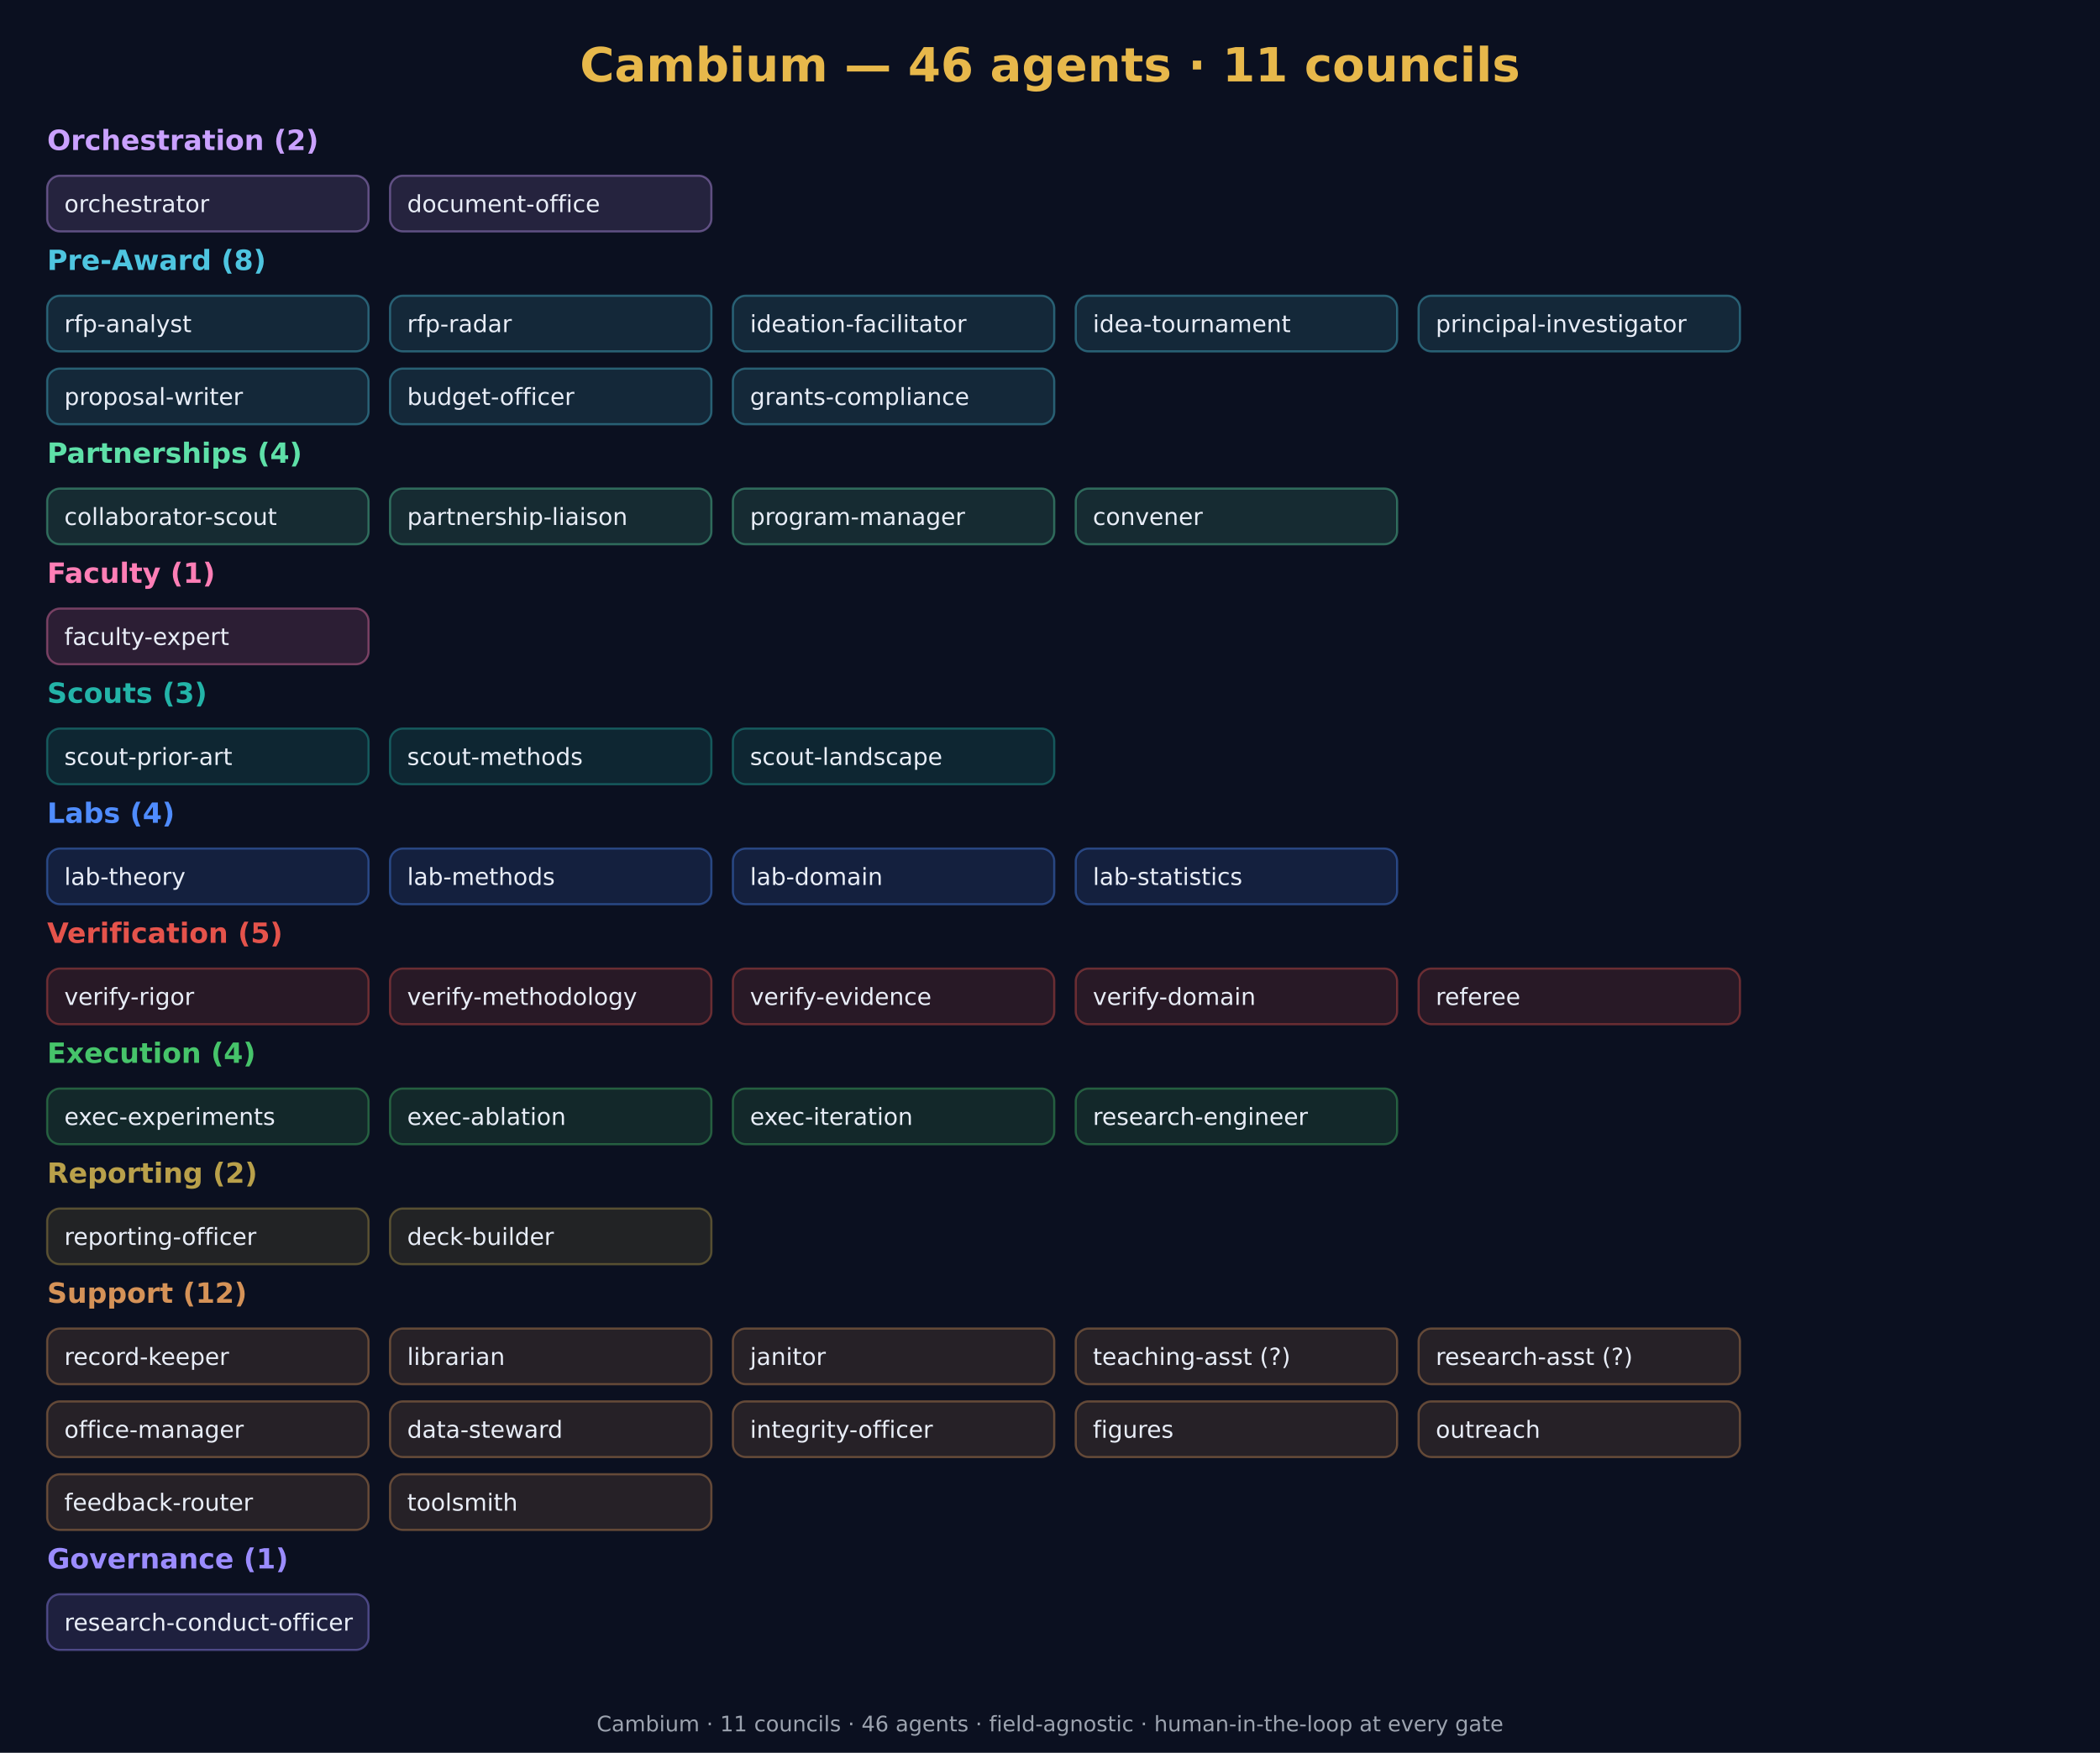
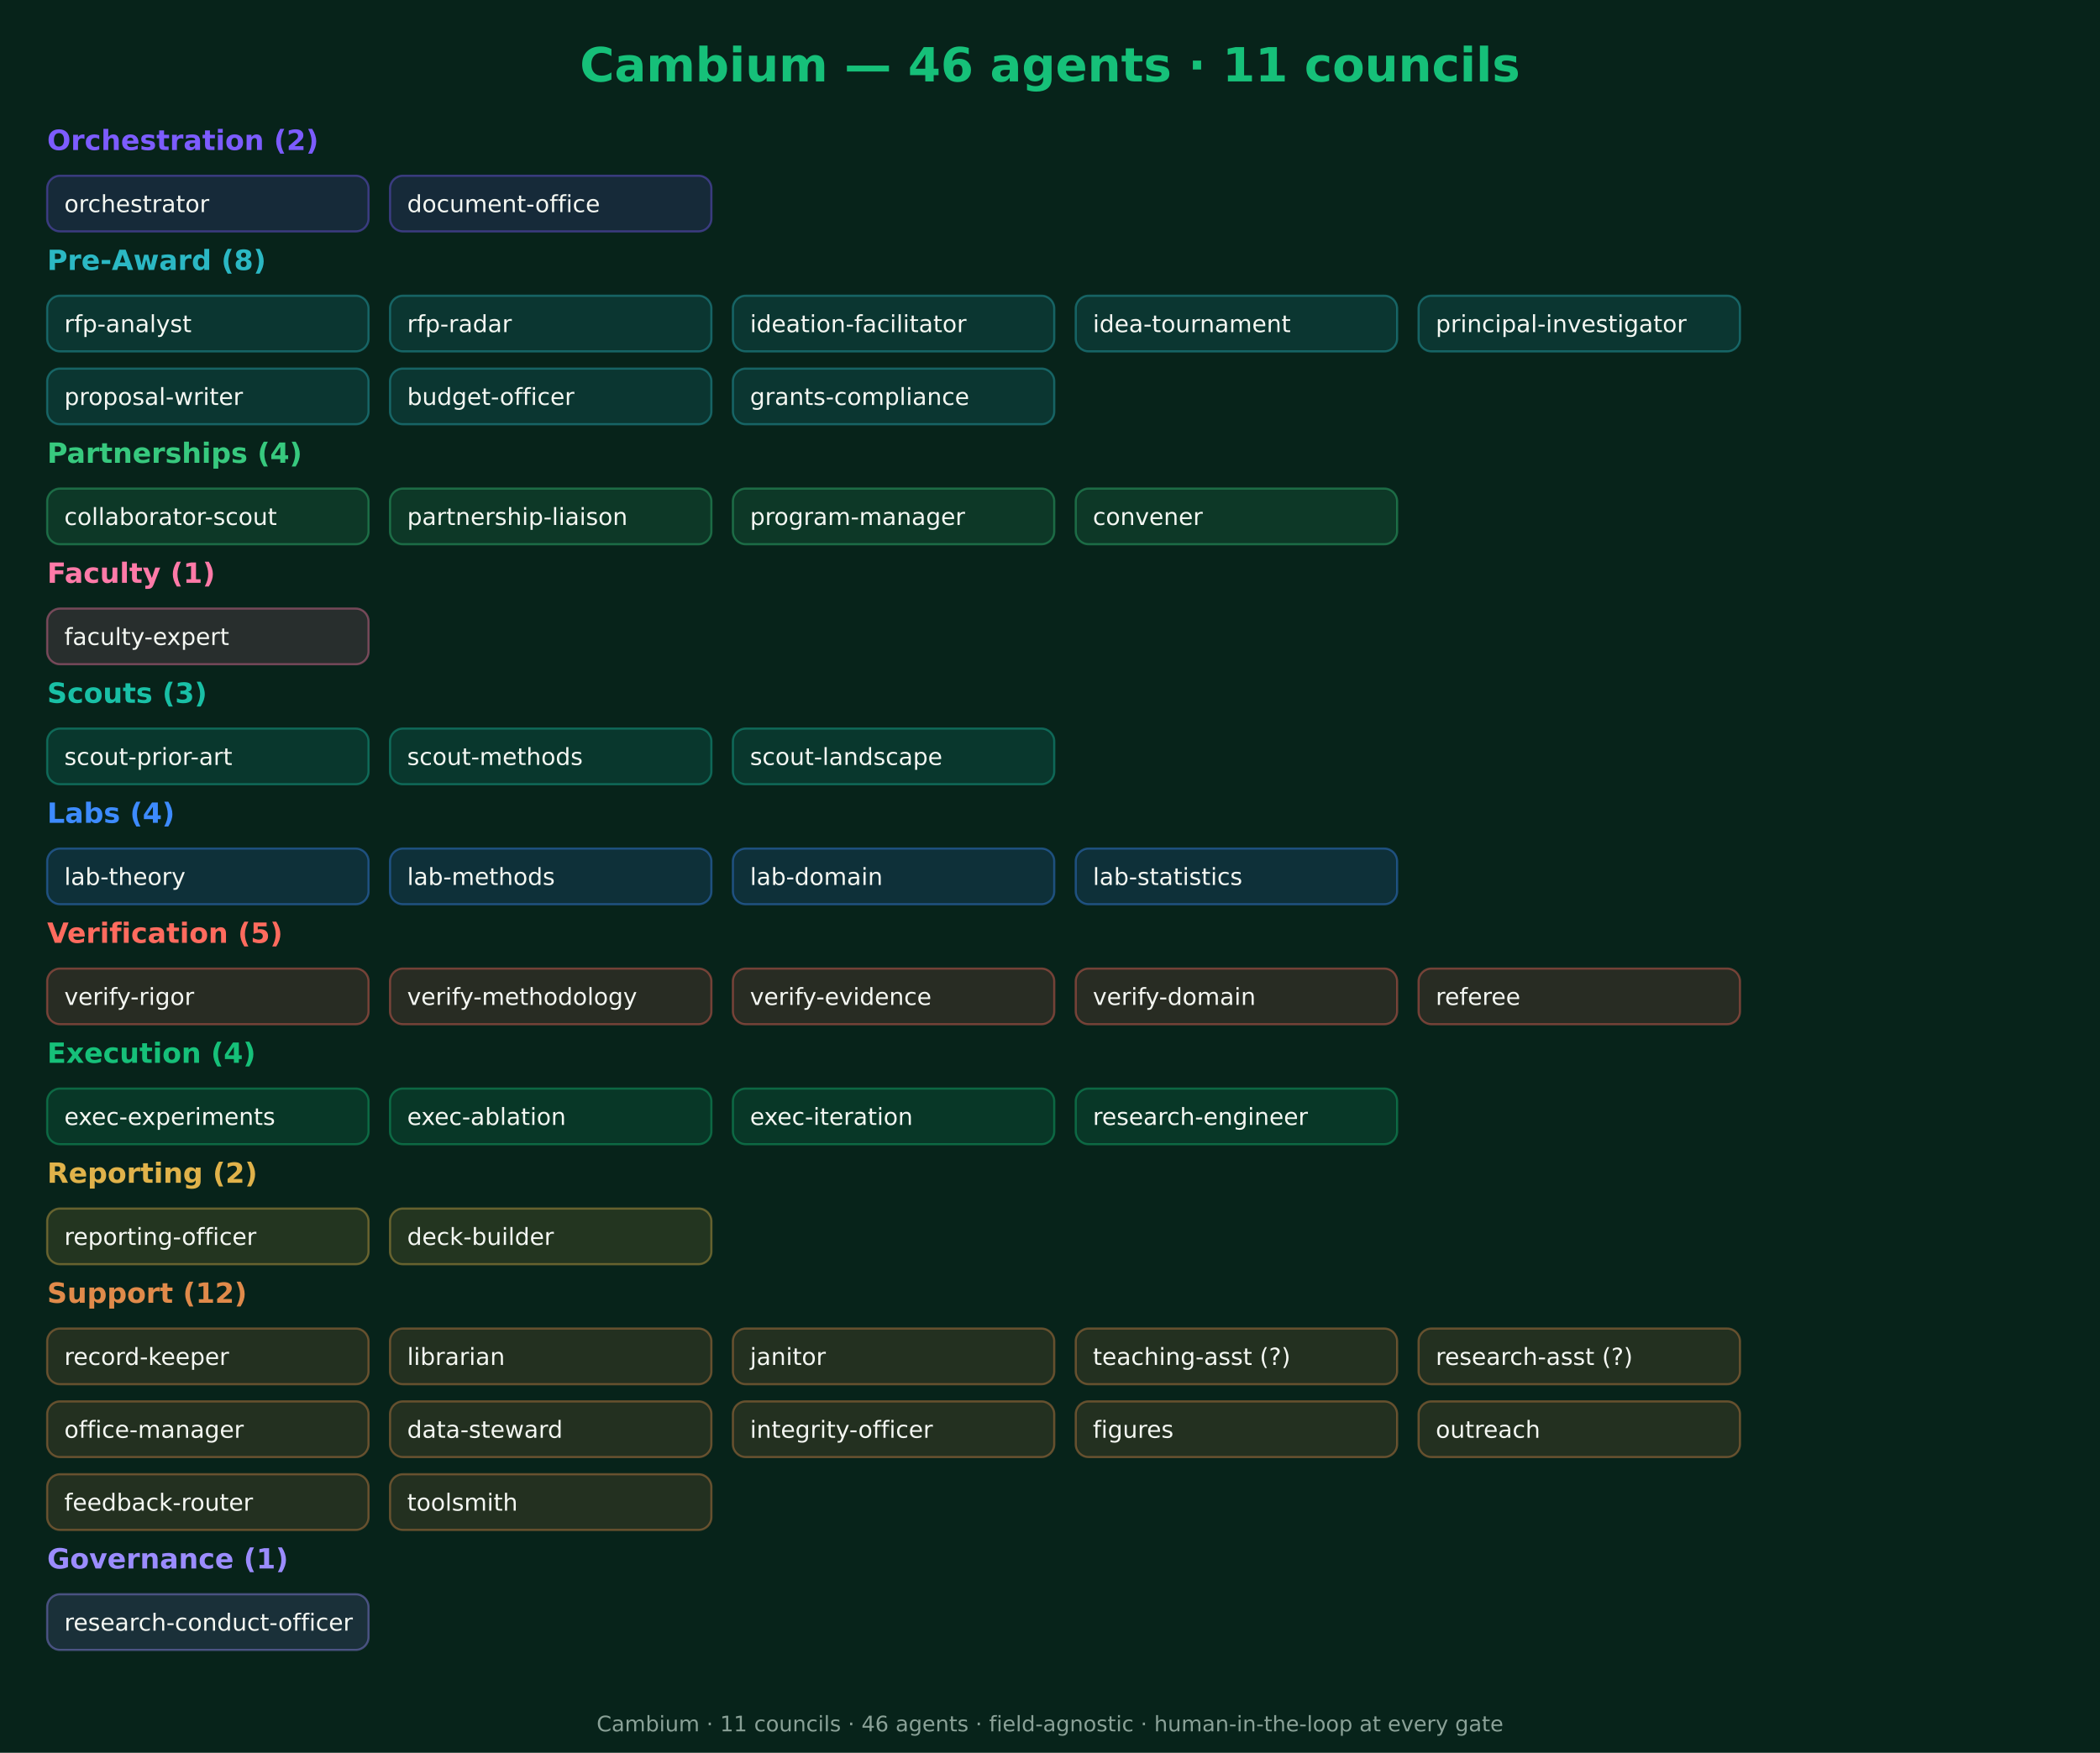
<svg xmlns="http://www.w3.org/2000/svg" width="980" height="818" font-family="DejaVu Sans, Arial, sans-serif">
-   <rect width="980" height="818" fill="#0b1020" />
-   <text x="490" y="38" text-anchor="middle" font-size="22" font-weight="700" fill="#e7b84b">Cambium — 46 agents · 11 councils</text>
-   <text x="22" y="70" font-size="13" font-weight="700" fill="#caa1ff">Orchestration (2)</text>
-   <rect x="22" y="82" width="150" height="26" rx="6" fill="#caa1ff22" stroke="#caa1ff66" />
-   <text x="30" y="99" font-size="11" fill="#e8edf7">orchestrator</text>
-   <rect x="182" y="82" width="150" height="26" rx="6" fill="#caa1ff22" stroke="#caa1ff66" />
-   <text x="190" y="99" font-size="11" fill="#e8edf7">document-office</text>
-   <text x="22" y="126" font-size="13" font-weight="700" fill="#4ec5e0">Pre-Award (8)</text>
-   <rect x="22" y="138" width="150" height="26" rx="6" fill="#4ec5e022" stroke="#4ec5e066" />
-   <text x="30" y="155" font-size="11" fill="#e8edf7">rfp-analyst</text>
-   <rect x="182" y="138" width="150" height="26" rx="6" fill="#4ec5e022" stroke="#4ec5e066" />
-   <text x="190" y="155" font-size="11" fill="#e8edf7">rfp-radar</text>
-   <rect x="342" y="138" width="150" height="26" rx="6" fill="#4ec5e022" stroke="#4ec5e066" />
-   <text x="350" y="155" font-size="11" fill="#e8edf7">ideation-facilitator</text>
-   <rect x="502" y="138" width="150" height="26" rx="6" fill="#4ec5e022" stroke="#4ec5e066" />
-   <text x="510" y="155" font-size="11" fill="#e8edf7">idea-tournament</text>
-   <rect x="662" y="138" width="150" height="26" rx="6" fill="#4ec5e022" stroke="#4ec5e066" />
-   <text x="670" y="155" font-size="11" fill="#e8edf7">principal-investigator</text>
-   <rect x="22" y="172" width="150" height="26" rx="6" fill="#4ec5e022" stroke="#4ec5e066" />
-   <text x="30" y="189" font-size="11" fill="#e8edf7">proposal-writer</text>
-   <rect x="182" y="172" width="150" height="26" rx="6" fill="#4ec5e022" stroke="#4ec5e066" />
-   <text x="190" y="189" font-size="11" fill="#e8edf7">budget-officer</text>
-   <rect x="342" y="172" width="150" height="26" rx="6" fill="#4ec5e022" stroke="#4ec5e066" />
-   <text x="350" y="189" font-size="11" fill="#e8edf7">grants-compliance</text>
-   <text x="22" y="216" font-size="13" font-weight="700" fill="#5ee0a8">Partnerships (4)</text>
-   <rect x="22" y="228" width="150" height="26" rx="6" fill="#5ee0a822" stroke="#5ee0a866" />
-   <text x="30" y="245" font-size="11" fill="#e8edf7">collaborator-scout</text>
-   <rect x="182" y="228" width="150" height="26" rx="6" fill="#5ee0a822" stroke="#5ee0a866" />
-   <text x="190" y="245" font-size="11" fill="#e8edf7">partnership-liaison</text>
-   <rect x="342" y="228" width="150" height="26" rx="6" fill="#5ee0a822" stroke="#5ee0a866" />
-   <text x="350" y="245" font-size="11" fill="#e8edf7">program-manager</text>
-   <rect x="502" y="228" width="150" height="26" rx="6" fill="#5ee0a822" stroke="#5ee0a866" />
-   <text x="510" y="245" font-size="11" fill="#e8edf7">convener</text>
-   <text x="22" y="272" font-size="13" font-weight="700" fill="#ff7eb6">Faculty (1)</text>
-   <rect x="22" y="284" width="150" height="26" rx="6" fill="#ff7eb622" stroke="#ff7eb666" />
-   <text x="30" y="301" font-size="11" fill="#e8edf7">faculty-expert</text>
-   <text x="22" y="328" font-size="13" font-weight="700" fill="#23b4a8">Scouts (3)</text>
-   <rect x="22" y="340" width="150" height="26" rx="6" fill="#23b4a822" stroke="#23b4a866" />
-   <text x="30" y="357" font-size="11" fill="#e8edf7">scout-prior-art</text>
-   <rect x="182" y="340" width="150" height="26" rx="6" fill="#23b4a822" stroke="#23b4a866" />
-   <text x="190" y="357" font-size="11" fill="#e8edf7">scout-methods</text>
-   <rect x="342" y="340" width="150" height="26" rx="6" fill="#23b4a822" stroke="#23b4a866" />
-   <text x="350" y="357" font-size="11" fill="#e8edf7">scout-landscape</text>
-   <text x="22" y="384" font-size="13" font-weight="700" fill="#4f8cff">Labs (4)</text>
-   <rect x="22" y="396" width="150" height="26" rx="6" fill="#4f8cff22" stroke="#4f8cff66" />
-   <text x="30" y="413" font-size="11" fill="#e8edf7">lab-theory</text>
-   <rect x="182" y="396" width="150" height="26" rx="6" fill="#4f8cff22" stroke="#4f8cff66" />
-   <text x="190" y="413" font-size="11" fill="#e8edf7">lab-methods</text>
-   <rect x="342" y="396" width="150" height="26" rx="6" fill="#4f8cff22" stroke="#4f8cff66" />
-   <text x="350" y="413" font-size="11" fill="#e8edf7">lab-domain</text>
-   <rect x="502" y="396" width="150" height="26" rx="6" fill="#4f8cff22" stroke="#4f8cff66" />
-   <text x="510" y="413" font-size="11" fill="#e8edf7">lab-statistics</text>
-   <text x="22" y="440" font-size="13" font-weight="700" fill="#e5534b">Verification (5)</text>
-   <rect x="22" y="452" width="150" height="26" rx="6" fill="#e5534b22" stroke="#e5534b66" />
-   <text x="30" y="469" font-size="11" fill="#e8edf7">verify-rigor</text>
-   <rect x="182" y="452" width="150" height="26" rx="6" fill="#e5534b22" stroke="#e5534b66" />
-   <text x="190" y="469" font-size="11" fill="#e8edf7">verify-methodology</text>
-   <rect x="342" y="452" width="150" height="26" rx="6" fill="#e5534b22" stroke="#e5534b66" />
-   <text x="350" y="469" font-size="11" fill="#e8edf7">verify-evidence</text>
-   <rect x="502" y="452" width="150" height="26" rx="6" fill="#e5534b22" stroke="#e5534b66" />
-   <text x="510" y="469" font-size="11" fill="#e8edf7">verify-domain</text>
-   <rect x="662" y="452" width="150" height="26" rx="6" fill="#e5534b22" stroke="#e5534b66" />
-   <text x="670" y="469" font-size="11" fill="#e8edf7">referee</text>
-   <text x="22" y="496" font-size="13" font-weight="700" fill="#46c46a">Execution (4)</text>
-   <rect x="22" y="508" width="150" height="26" rx="6" fill="#46c46a22" stroke="#46c46a66" />
-   <text x="30" y="525" font-size="11" fill="#e8edf7">exec-experiments</text>
-   <rect x="182" y="508" width="150" height="26" rx="6" fill="#46c46a22" stroke="#46c46a66" />
-   <text x="190" y="525" font-size="11" fill="#e8edf7">exec-ablation</text>
-   <rect x="342" y="508" width="150" height="26" rx="6" fill="#46c46a22" stroke="#46c46a66" />
-   <text x="350" y="525" font-size="11" fill="#e8edf7">exec-iteration</text>
-   <rect x="502" y="508" width="150" height="26" rx="6" fill="#46c46a22" stroke="#46c46a66" />
-   <text x="510" y="525" font-size="11" fill="#e8edf7">research-engineer</text>
-   <text x="22" y="552" font-size="13" font-weight="700" fill="#b9a04a">Reporting (2)</text>
-   <rect x="22" y="564" width="150" height="26" rx="6" fill="#b9a04a22" stroke="#b9a04a66" />
-   <text x="30" y="581" font-size="11" fill="#e8edf7">reporting-officer</text>
-   <rect x="182" y="564" width="150" height="26" rx="6" fill="#b9a04a22" stroke="#b9a04a66" />
-   <text x="190" y="581" font-size="11" fill="#e8edf7">deck-builder</text>
-   <text x="22" y="608" font-size="13" font-weight="700" fill="#d59257">Support (12)</text>
-   <rect x="22" y="620" width="150" height="26" rx="6" fill="#d5925722" stroke="#d5925766" />
-   <text x="30" y="637" font-size="11" fill="#e8edf7">record-keeper</text>
-   <rect x="182" y="620" width="150" height="26" rx="6" fill="#d5925722" stroke="#d5925766" />
-   <text x="190" y="637" font-size="11" fill="#e8edf7">librarian</text>
-   <rect x="342" y="620" width="150" height="26" rx="6" fill="#d5925722" stroke="#d5925766" />
-   <text x="350" y="637" font-size="11" fill="#e8edf7">janitor</text>
-   <rect x="502" y="620" width="150" height="26" rx="6" fill="#d5925722" stroke="#d5925766" />
-   <text x="510" y="637" font-size="11" fill="#e8edf7">teaching-asst (?)</text>
-   <rect x="662" y="620" width="150" height="26" rx="6" fill="#d5925722" stroke="#d5925766" />
-   <text x="670" y="637" font-size="11" fill="#e8edf7">research-asst (?)</text>
-   <rect x="22" y="654" width="150" height="26" rx="6" fill="#d5925722" stroke="#d5925766" />
-   <text x="30" y="671" font-size="11" fill="#e8edf7">office-manager</text>
-   <rect x="182" y="654" width="150" height="26" rx="6" fill="#d5925722" stroke="#d5925766" />
-   <text x="190" y="671" font-size="11" fill="#e8edf7">data-steward</text>
-   <rect x="342" y="654" width="150" height="26" rx="6" fill="#d5925722" stroke="#d5925766" />
-   <text x="350" y="671" font-size="11" fill="#e8edf7">integrity-officer</text>
-   <rect x="502" y="654" width="150" height="26" rx="6" fill="#d5925722" stroke="#d5925766" />
-   <text x="510" y="671" font-size="11" fill="#e8edf7">figures</text>
-   <rect x="662" y="654" width="150" height="26" rx="6" fill="#d5925722" stroke="#d5925766" />
-   <text x="670" y="671" font-size="11" fill="#e8edf7">outreach</text>
-   <rect x="22" y="688" width="150" height="26" rx="6" fill="#d5925722" stroke="#d5925766" />
-   <text x="30" y="705" font-size="11" fill="#e8edf7">feedback-router</text>
-   <rect x="182" y="688" width="150" height="26" rx="6" fill="#d5925722" stroke="#d5925766" />
-   <text x="190" y="705" font-size="11" fill="#e8edf7">toolsmith</text>
-   <text x="22" y="732" font-size="13" font-weight="700" fill="#9b8cff">Governance (1)</text>
-   <rect x="22" y="744" width="150" height="26" rx="6" fill="#9b8cff22" stroke="#9b8cff66" />
-   <text x="30" y="761" font-size="11" fill="#e8edf7">research-conduct-officer</text>
-   <text x="490" y="808" text-anchor="middle" font-size="10" fill="#9ca3af">Cambium · 11 councils · 46 agents · field-agnostic · human-in-the-loop at every gate</text>
+   <rect width="980" height="818" fill="#07231A" />
+   <text x="490" y="38" text-anchor="middle" font-size="22" font-weight="700" fill="#16C079">Cambium — 46 agents · 11 councils</text>
+   <text x="22" y="70" font-size="13" font-weight="700" fill="#7C5CFF">Orchestration (2)</text>
+   <rect x="22" y="82" width="150" height="26" rx="6" fill="#7C5CFF22" stroke="#7C5CFF66" />
+   <text x="30" y="99" font-size="11" fill="#F4F7F2">orchestrator</text>
+   <rect x="182" y="82" width="150" height="26" rx="6" fill="#7C5CFF22" stroke="#7C5CFF66" />
+   <text x="190" y="99" font-size="11" fill="#F4F7F2">document-office</text>
+   <text x="22" y="126" font-size="13" font-weight="700" fill="#2BB8C4">Pre-Award (8)</text>
+   <rect x="22" y="138" width="150" height="26" rx="6" fill="#2BB8C422" stroke="#2BB8C466" />
+   <text x="30" y="155" font-size="11" fill="#F4F7F2">rfp-analyst</text>
+   <rect x="182" y="138" width="150" height="26" rx="6" fill="#2BB8C422" stroke="#2BB8C466" />
+   <text x="190" y="155" font-size="11" fill="#F4F7F2">rfp-radar</text>
+   <rect x="342" y="138" width="150" height="26" rx="6" fill="#2BB8C422" stroke="#2BB8C466" />
+   <text x="350" y="155" font-size="11" fill="#F4F7F2">ideation-facilitator</text>
+   <rect x="502" y="138" width="150" height="26" rx="6" fill="#2BB8C422" stroke="#2BB8C466" />
+   <text x="510" y="155" font-size="11" fill="#F4F7F2">idea-tournament</text>
+   <rect x="662" y="138" width="150" height="26" rx="6" fill="#2BB8C422" stroke="#2BB8C466" />
+   <text x="670" y="155" font-size="11" fill="#F4F7F2">principal-investigator</text>
+   <rect x="22" y="172" width="150" height="26" rx="6" fill="#2BB8C422" stroke="#2BB8C466" />
+   <text x="30" y="189" font-size="11" fill="#F4F7F2">proposal-writer</text>
+   <rect x="182" y="172" width="150" height="26" rx="6" fill="#2BB8C422" stroke="#2BB8C466" />
+   <text x="190" y="189" font-size="11" fill="#F4F7F2">budget-officer</text>
+   <rect x="342" y="172" width="150" height="26" rx="6" fill="#2BB8C422" stroke="#2BB8C466" />
+   <text x="350" y="189" font-size="11" fill="#F4F7F2">grants-compliance</text>
+   <text x="22" y="216" font-size="13" font-weight="700" fill="#37C97E">Partnerships (4)</text>
+   <rect x="22" y="228" width="150" height="26" rx="6" fill="#37C97E22" stroke="#37C97E66" />
+   <text x="30" y="245" font-size="11" fill="#F4F7F2">collaborator-scout</text>
+   <rect x="182" y="228" width="150" height="26" rx="6" fill="#37C97E22" stroke="#37C97E66" />
+   <text x="190" y="245" font-size="11" fill="#F4F7F2">partnership-liaison</text>
+   <rect x="342" y="228" width="150" height="26" rx="6" fill="#37C97E22" stroke="#37C97E66" />
+   <text x="350" y="245" font-size="11" fill="#F4F7F2">program-manager</text>
+   <rect x="502" y="228" width="150" height="26" rx="6" fill="#37C97E22" stroke="#37C97E66" />
+   <text x="510" y="245" font-size="11" fill="#F4F7F2">convener</text>
+   <text x="22" y="272" font-size="13" font-weight="700" fill="#FF7AA8">Faculty (1)</text>
+   <rect x="22" y="284" width="150" height="26" rx="6" fill="#FF7AA822" stroke="#FF7AA866" />
+   <text x="30" y="301" font-size="11" fill="#F4F7F2">faculty-expert</text>
+   <text x="22" y="328" font-size="13" font-weight="700" fill="#19C0A6">Scouts (3)</text>
+   <rect x="22" y="340" width="150" height="26" rx="6" fill="#19C0A622" stroke="#19C0A666" />
+   <text x="30" y="357" font-size="11" fill="#F4F7F2">scout-prior-art</text>
+   <rect x="182" y="340" width="150" height="26" rx="6" fill="#19C0A622" stroke="#19C0A666" />
+   <text x="190" y="357" font-size="11" fill="#F4F7F2">scout-methods</text>
+   <rect x="342" y="340" width="150" height="26" rx="6" fill="#19C0A622" stroke="#19C0A666" />
+   <text x="350" y="357" font-size="11" fill="#F4F7F2">scout-landscape</text>
+   <text x="22" y="384" font-size="13" font-weight="700" fill="#3D8BFF">Labs (4)</text>
+   <rect x="22" y="396" width="150" height="26" rx="6" fill="#3D8BFF22" stroke="#3D8BFF66" />
+   <text x="30" y="413" font-size="11" fill="#F4F7F2">lab-theory</text>
+   <rect x="182" y="396" width="150" height="26" rx="6" fill="#3D8BFF22" stroke="#3D8BFF66" />
+   <text x="190" y="413" font-size="11" fill="#F4F7F2">lab-methods</text>
+   <rect x="342" y="396" width="150" height="26" rx="6" fill="#3D8BFF22" stroke="#3D8BFF66" />
+   <text x="350" y="413" font-size="11" fill="#F4F7F2">lab-domain</text>
+   <rect x="502" y="396" width="150" height="26" rx="6" fill="#3D8BFF22" stroke="#3D8BFF66" />
+   <text x="510" y="413" font-size="11" fill="#F4F7F2">lab-statistics</text>
+   <text x="22" y="440" font-size="13" font-weight="700" fill="#FF6B5E">Verification (5)</text>
+   <rect x="22" y="452" width="150" height="26" rx="6" fill="#FF6B5E22" stroke="#FF6B5E66" />
+   <text x="30" y="469" font-size="11" fill="#F4F7F2">verify-rigor</text>
+   <rect x="182" y="452" width="150" height="26" rx="6" fill="#FF6B5E22" stroke="#FF6B5E66" />
+   <text x="190" y="469" font-size="11" fill="#F4F7F2">verify-methodology</text>
+   <rect x="342" y="452" width="150" height="26" rx="6" fill="#FF6B5E22" stroke="#FF6B5E66" />
+   <text x="350" y="469" font-size="11" fill="#F4F7F2">verify-evidence</text>
+   <rect x="502" y="452" width="150" height="26" rx="6" fill="#FF6B5E22" stroke="#FF6B5E66" />
+   <text x="510" y="469" font-size="11" fill="#F4F7F2">verify-domain</text>
+   <rect x="662" y="452" width="150" height="26" rx="6" fill="#FF6B5E22" stroke="#FF6B5E66" />
+   <text x="670" y="469" font-size="11" fill="#F4F7F2">referee</text>
+   <text x="22" y="496" font-size="13" font-weight="700" fill="#16C079">Execution (4)</text>
+   <rect x="22" y="508" width="150" height="26" rx="6" fill="#16C07922" stroke="#16C07966" />
+   <text x="30" y="525" font-size="11" fill="#F4F7F2">exec-experiments</text>
+   <rect x="182" y="508" width="150" height="26" rx="6" fill="#16C07922" stroke="#16C07966" />
+   <text x="190" y="525" font-size="11" fill="#F4F7F2">exec-ablation</text>
+   <rect x="342" y="508" width="150" height="26" rx="6" fill="#16C07922" stroke="#16C07966" />
+   <text x="350" y="525" font-size="11" fill="#F4F7F2">exec-iteration</text>
+   <rect x="502" y="508" width="150" height="26" rx="6" fill="#16C07922" stroke="#16C07966" />
+   <text x="510" y="525" font-size="11" fill="#F4F7F2">research-engineer</text>
+   <text x="22" y="552" font-size="13" font-weight="700" fill="#E0B24A">Reporting (2)</text>
+   <rect x="22" y="564" width="150" height="26" rx="6" fill="#E0B24A22" stroke="#E0B24A66" />
+   <text x="30" y="581" font-size="11" fill="#F4F7F2">reporting-officer</text>
+   <rect x="182" y="564" width="150" height="26" rx="6" fill="#E0B24A22" stroke="#E0B24A66" />
+   <text x="190" y="581" font-size="11" fill="#F4F7F2">deck-builder</text>
+   <text x="22" y="608" font-size="13" font-weight="700" fill="#E08A4A">Support (12)</text>
+   <rect x="22" y="620" width="150" height="26" rx="6" fill="#E08A4A22" stroke="#E08A4A66" />
+   <text x="30" y="637" font-size="11" fill="#F4F7F2">record-keeper</text>
+   <rect x="182" y="620" width="150" height="26" rx="6" fill="#E08A4A22" stroke="#E08A4A66" />
+   <text x="190" y="637" font-size="11" fill="#F4F7F2">librarian</text>
+   <rect x="342" y="620" width="150" height="26" rx="6" fill="#E08A4A22" stroke="#E08A4A66" />
+   <text x="350" y="637" font-size="11" fill="#F4F7F2">janitor</text>
+   <rect x="502" y="620" width="150" height="26" rx="6" fill="#E08A4A22" stroke="#E08A4A66" />
+   <text x="510" y="637" font-size="11" fill="#F4F7F2">teaching-asst (?)</text>
+   <rect x="662" y="620" width="150" height="26" rx="6" fill="#E08A4A22" stroke="#E08A4A66" />
+   <text x="670" y="637" font-size="11" fill="#F4F7F2">research-asst (?)</text>
+   <rect x="22" y="654" width="150" height="26" rx="6" fill="#E08A4A22" stroke="#E08A4A66" />
+   <text x="30" y="671" font-size="11" fill="#F4F7F2">office-manager</text>
+   <rect x="182" y="654" width="150" height="26" rx="6" fill="#E08A4A22" stroke="#E08A4A66" />
+   <text x="190" y="671" font-size="11" fill="#F4F7F2">data-steward</text>
+   <rect x="342" y="654" width="150" height="26" rx="6" fill="#E08A4A22" stroke="#E08A4A66" />
+   <text x="350" y="671" font-size="11" fill="#F4F7F2">integrity-officer</text>
+   <rect x="502" y="654" width="150" height="26" rx="6" fill="#E08A4A22" stroke="#E08A4A66" />
+   <text x="510" y="671" font-size="11" fill="#F4F7F2">figures</text>
+   <rect x="662" y="654" width="150" height="26" rx="6" fill="#E08A4A22" stroke="#E08A4A66" />
+   <text x="670" y="671" font-size="11" fill="#F4F7F2">outreach</text>
+   <rect x="22" y="688" width="150" height="26" rx="6" fill="#E08A4A22" stroke="#E08A4A66" />
+   <text x="30" y="705" font-size="11" fill="#F4F7F2">feedback-router</text>
+   <rect x="182" y="688" width="150" height="26" rx="6" fill="#E08A4A22" stroke="#E08A4A66" />
+   <text x="190" y="705" font-size="11" fill="#F4F7F2">toolsmith</text>
+   <text x="22" y="732" font-size="13" font-weight="700" fill="#9B8CFF">Governance (1)</text>
+   <rect x="22" y="744" width="150" height="26" rx="6" fill="#9B8CFF22" stroke="#9B8CFF66" />
+   <text x="30" y="761" font-size="11" fill="#F4F7F2">research-conduct-officer</text>
+   <text x="490" y="808" text-anchor="middle" font-size="10" fill="#8AA197">Cambium · 11 councils · 46 agents · field-agnostic · human-in-the-loop at every gate</text>
</svg>
